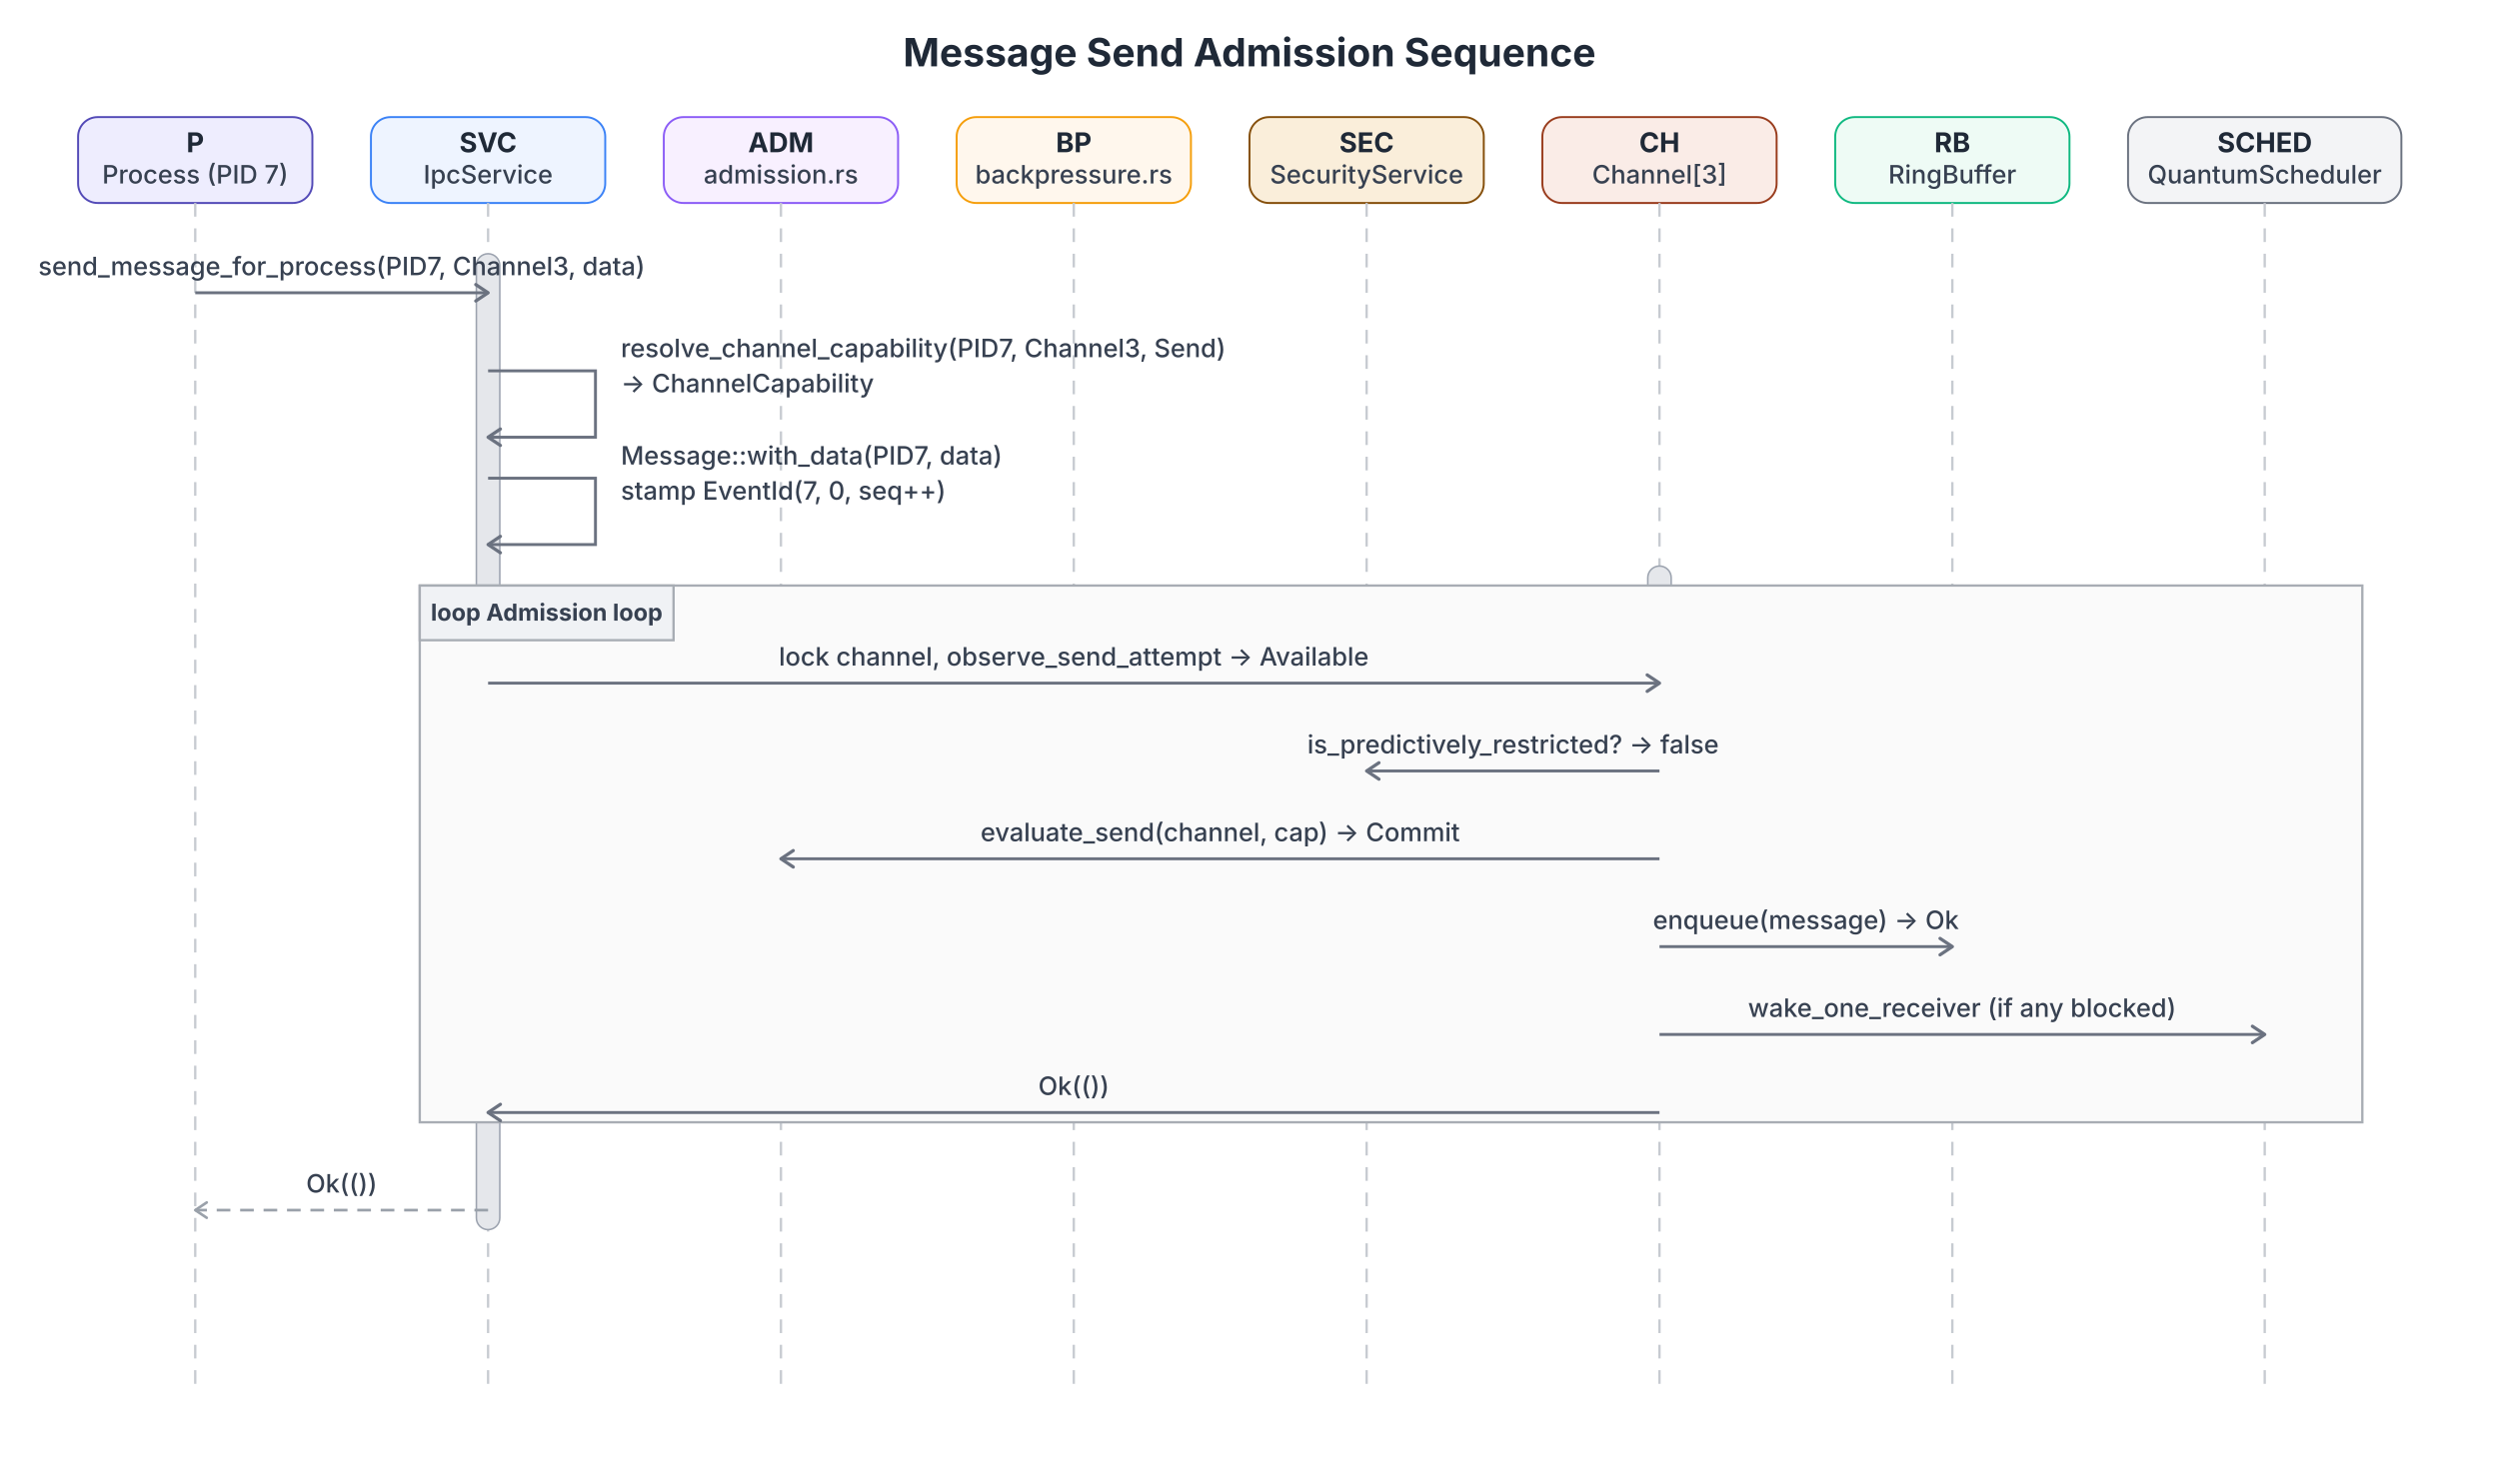
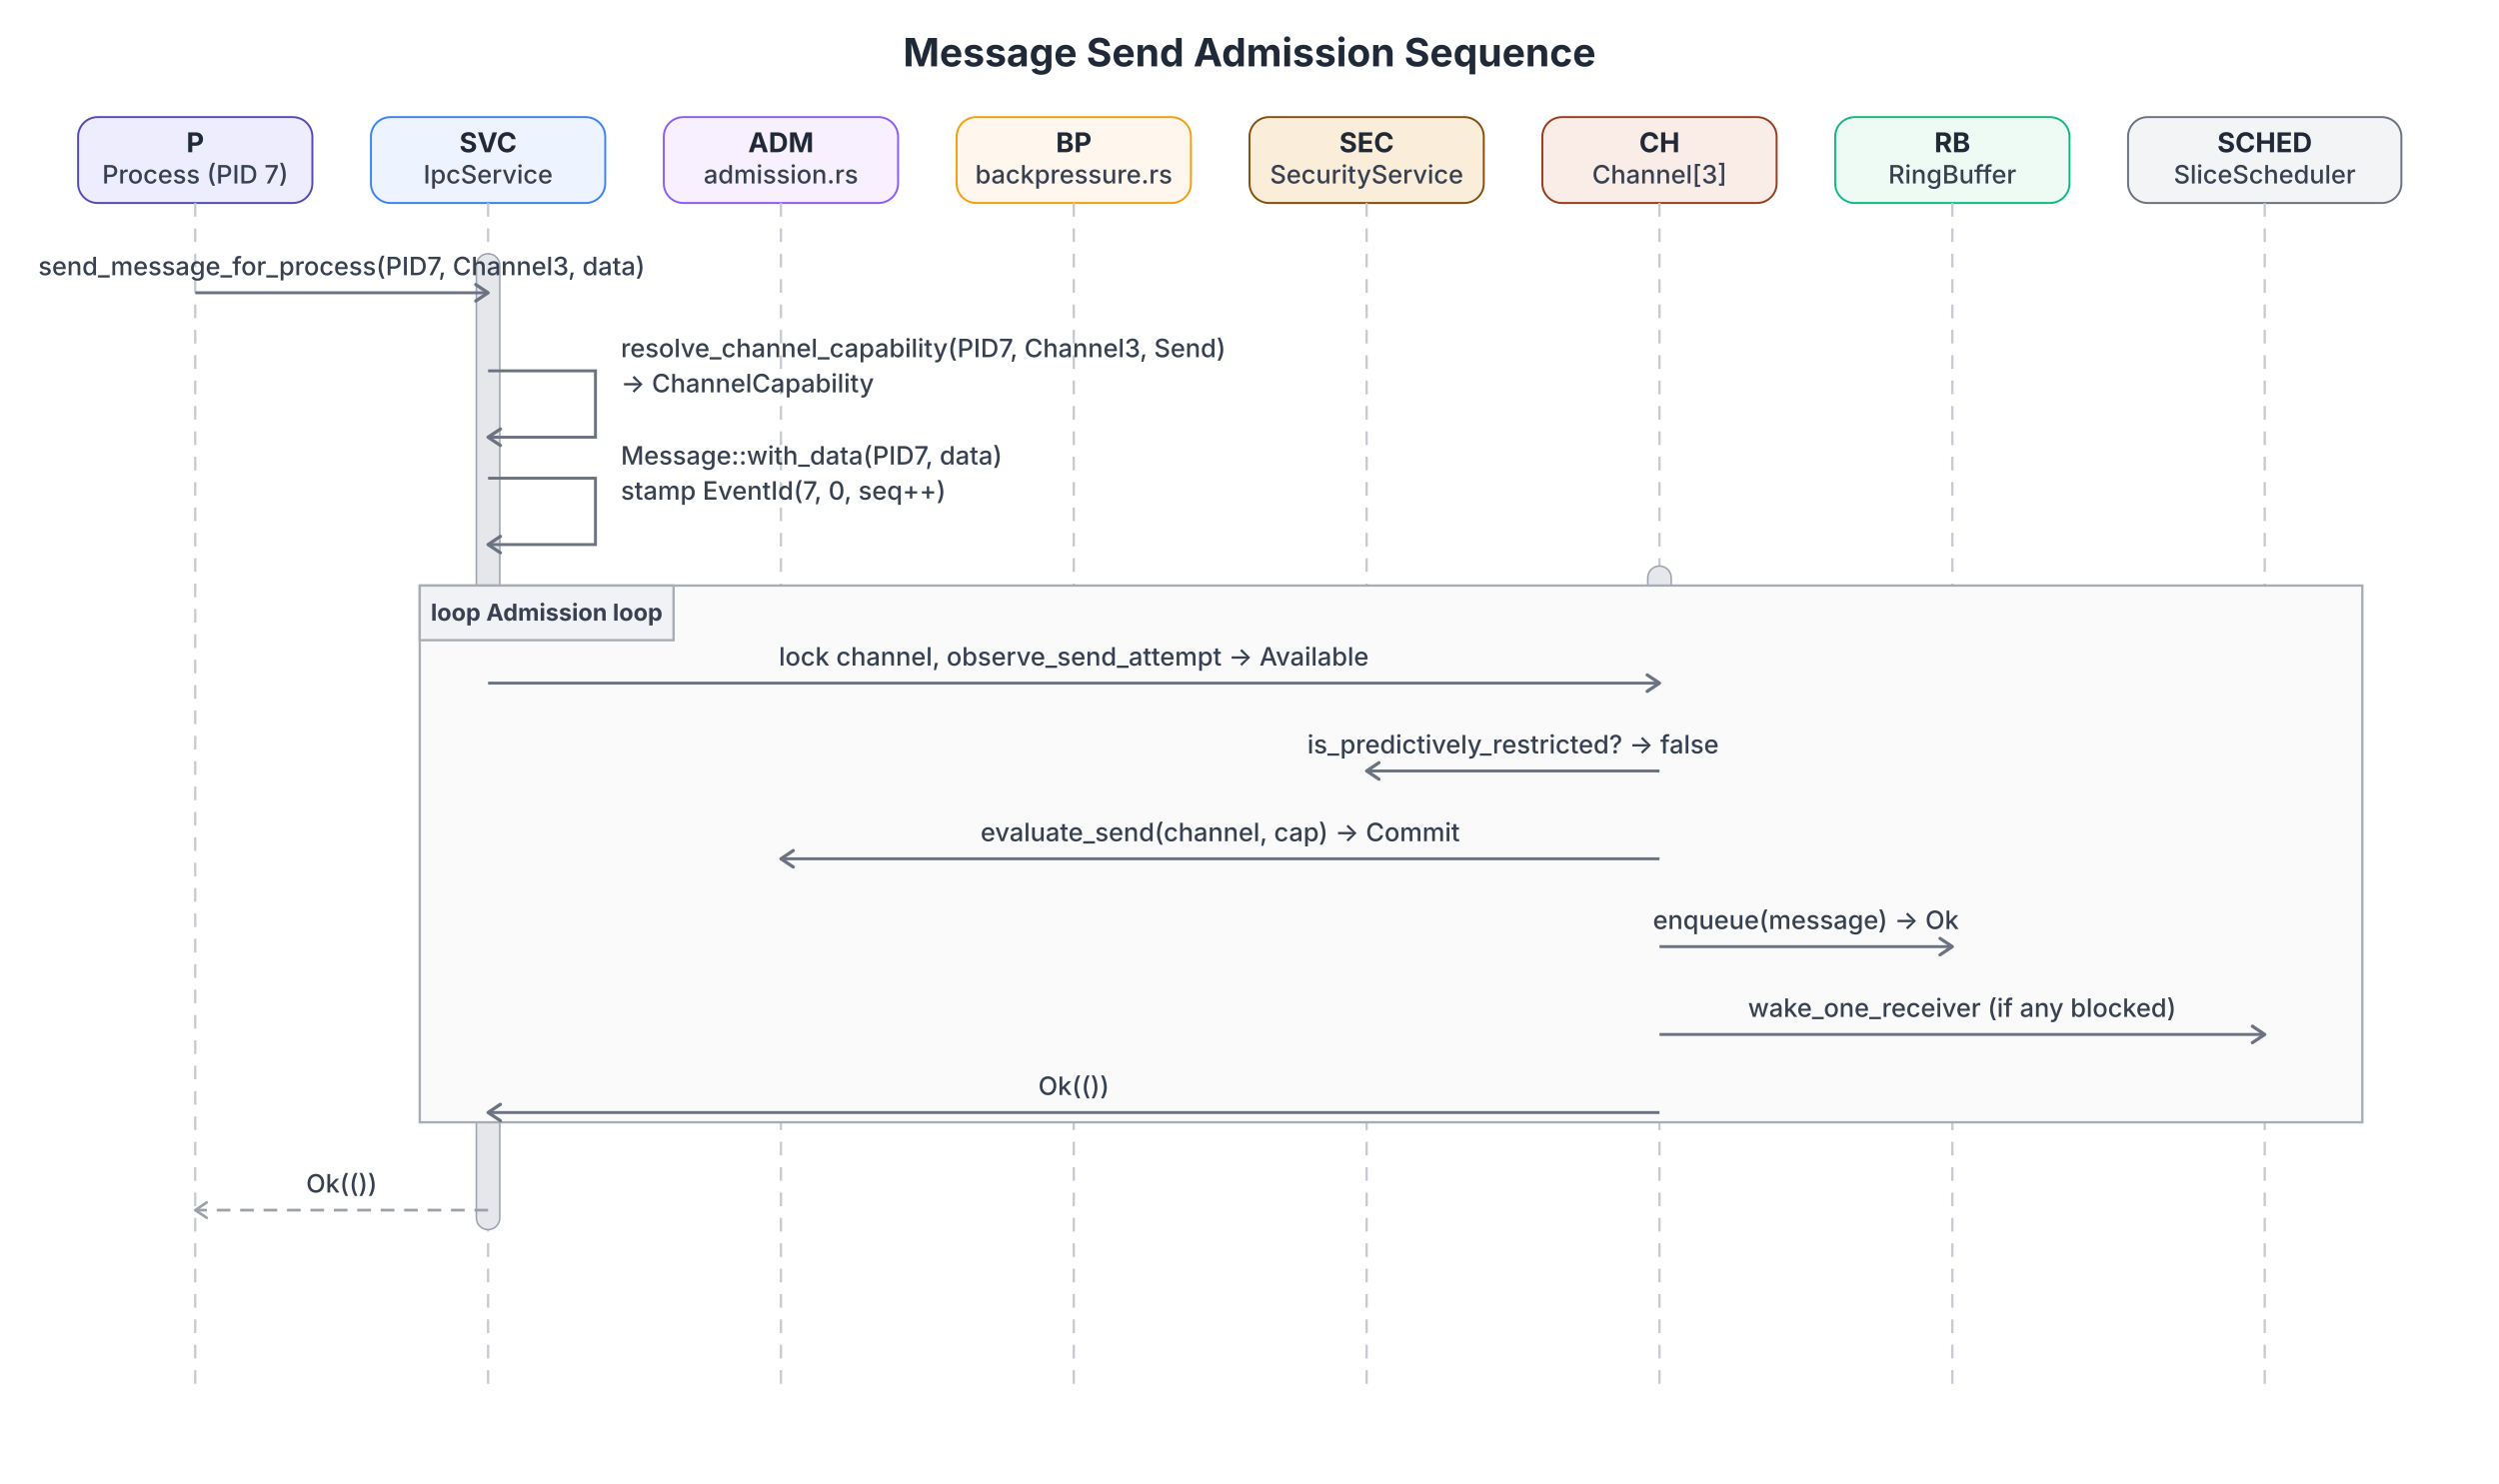
<svg xmlns="http://www.w3.org/2000/svg" width="1280" height="760" viewBox="0 0 1280 760" style="background:#ffffff;font-family:Inter,Segoe UI,Roboto,Helvetica,Arial,sans-serif">
  <defs>
    <marker id="arrow" viewBox="0 0 10 10" refX="8" refY="5" markerWidth="7" markerHeight="7" orient="auto">
      <path d="M2 1L8 5L2 9" fill="none" stroke="context-stroke" stroke-width="1.6" stroke-linecap="round" stroke-linejoin="round" />
    </marker>
    <marker id="arrow-open" viewBox="0 0 10 10" refX="8" refY="5" markerWidth="7" markerHeight="7" orient="auto">
      <path d="M2 1L8 5L2 9" fill="none" stroke="context-stroke" stroke-width="1.4" stroke-linecap="round" stroke-linejoin="round" />
    </marker>
    <style>
      .title {
        font-size: 20px;
        font-weight: 700;
        fill: #1f2937;
      }
      .participant-label {
        font-size: 14px;
        font-weight: 700;
        fill: #1f2937;
      }
      .participant-box {
        stroke-width: 1;
      }
      .lifeline {
        stroke: #c7cbd1;
        stroke-width: 1.2;
        stroke-dasharray: 7 6;
      }
      .msg {
        stroke: #6b7280;
        stroke-width: 1.5;
        fill: none;
        marker-end: url(#arrow);
      }
      .reply {
        stroke: #9aa1aa;
        stroke-width: 1.4;
        stroke-dasharray: 7 5;
        fill: none;
        marker-end: url(#arrow-open);
      }
      .msg-text {
        font-size: 13px;
        font-weight: 500;
        fill: #374151;
      }
      .loop-frame {
        fill: #fafafa;
        stroke: #a8adb4;
        stroke-width: 1.2;
      }
      .loop-tab {
        fill: #f0f2f5;
        stroke: #a8adb4;
        stroke-width: 1.2;
      }
      .loop-label {
        font-size: 12px;
        font-weight: 700;
        fill: #374151;
      }
      .activation {
        fill: #e5e7eb;
        stroke: #9ca3af;
        stroke-width: 0.8;
        rx: 6;
      }
    </style>
  </defs>
  <text x="640" y="34" text-anchor="middle" class="title">Message Send Admission Sequence</text>
  <rect x="40" y="60" width="120" height="44" rx="10" fill="#eeedfe" stroke="#534ab7" class="participant-box" />
  <text x="100" y="78" text-anchor="middle" class="participant-label">P</text>
  <text x="100" y="94" text-anchor="middle" class="msg-text">Process (PID 7)</text>
  <rect x="190" y="60" width="120" height="44" rx="10" fill="#eef4ff" stroke="#3b82f6" class="participant-box" />
  <text x="250" y="78" text-anchor="middle" class="participant-label">SVC</text>
  <text x="250" y="94" text-anchor="middle" class="msg-text">IpcService</text>
  <rect x="340" y="60" width="120" height="44" rx="10" fill="#f8f0ff" stroke="#8b5cf6" class="participant-box" />
  <text x="400" y="78" text-anchor="middle" class="participant-label">ADM</text>
  <text x="400" y="94" text-anchor="middle" class="msg-text">admission.rs</text>
  <rect x="490" y="60" width="120" height="44" rx="10" fill="#fff7ed" stroke="#f59e0b" class="participant-box" />
  <text x="550" y="78" text-anchor="middle" class="participant-label">BP</text>
  <text x="550" y="94" text-anchor="middle" class="msg-text">backpressure.rs</text>
  <rect x="640" y="60" width="120" height="44" rx="10" fill="#faeeda" stroke="#854f0b" class="participant-box" />
  <text x="700" y="78" text-anchor="middle" class="participant-label">SEC</text>
  <text x="700" y="94" text-anchor="middle" class="msg-text">SecurityService</text>
  <rect x="790" y="60" width="120" height="44" rx="10" fill="#faece7" stroke="#993c1d" class="participant-box" />
  <text x="850" y="78" text-anchor="middle" class="participant-label">CH</text>
  <text x="850" y="94" text-anchor="middle" class="msg-text">Channel[3]</text>
  <rect x="940" y="60" width="120" height="44" rx="10" fill="#eefbf5" stroke="#10b981" class="participant-box" />
  <text x="1000" y="78" text-anchor="middle" class="participant-label">RB</text>
  <text x="1000" y="94" text-anchor="middle" class="msg-text">RingBuffer</text>
  <rect x="1090" y="60" width="140" height="44" rx="10" fill="#f3f4f6" stroke="#6b7280" class="participant-box" />
  <text x="1160" y="78" text-anchor="middle" class="participant-label">SCHED</text>
-   <text x="1160" y="94" text-anchor="middle" class="msg-text">QuantumScheduler</text>
+   <text x="1160" y="94" text-anchor="middle" class="msg-text">SliceScheduler</text>
  <line x1="100" y1="104" x2="100" y2="710" class="lifeline" />
  <line x1="250" y1="104" x2="250" y2="710" class="lifeline" />
  <line x1="400" y1="104" x2="400" y2="710" class="lifeline" />
  <line x1="550" y1="104" x2="550" y2="710" class="lifeline" />
  <line x1="700" y1="104" x2="700" y2="710" class="lifeline" />
  <line x1="850" y1="104" x2="850" y2="710" class="lifeline" />
  <line x1="1000" y1="104" x2="1000" y2="710" class="lifeline" />
  <line x1="1160" y1="104" x2="1160" y2="710" class="lifeline" />
  <rect x="244" y="130" width="12" height="500" class="activation" />
  <rect x="844" y="290" width="12" height="255" class="activation" />
  <line x1="100" y1="150" x2="250" y2="150" class="msg" />
  <text x="175" y="141" text-anchor="middle" class="msg-text">send_message_for_process(PID7, Channel3, data)</text>
  <path d="M250 190 h55 v34 h-55" class="msg" />
  <text x="318" y="183" class="msg-text">resolve_channel_capability(PID7, Channel3, Send)</text>
  <text x="318" y="201" class="msg-text">→ ChannelCapability</text>
  <path d="M250 245 h55 v34 h-55" class="msg" />
  <text x="318" y="238" class="msg-text">Message::with_data(PID7, data)</text>
  <text x="318" y="256" class="msg-text">stamp EventId(7, 0, seq++)</text>
  <rect x="215" y="300" width="995" height="275" class="loop-frame" />
  <rect x="215" y="300" width="130" height="28" class="loop-tab" />
  <text x="280" y="318" text-anchor="middle" class="loop-label">loop Admission loop</text>
  <line x1="250" y1="350" x2="850" y2="350" class="msg" />
  <text x="550" y="341" text-anchor="middle" class="msg-text">lock channel, observe_send_attempt → Available</text>
  <line x1="850" y1="395" x2="700" y2="395" class="msg" />
  <text x="775" y="386" text-anchor="middle" class="msg-text">is_predictively_restricted? → false</text>
  <line x1="850" y1="440" x2="400" y2="440" class="msg" />
  <text x="625" y="431" text-anchor="middle" class="msg-text">evaluate_send(channel, cap) → Commit</text>
  <line x1="850" y1="485" x2="1000" y2="485" class="msg" />
  <text x="925" y="476" text-anchor="middle" class="msg-text">enqueue(message) → Ok</text>
  <line x1="850" y1="530" x2="1160" y2="530" class="msg" />
  <text x="1005" y="521" text-anchor="middle" class="msg-text">wake_one_receiver (if any blocked)</text>
  <line x1="850" y1="570" x2="250" y2="570" class="msg" />
  <text x="550" y="561" text-anchor="middle" class="msg-text">Ok(())</text>
  <line x1="250" y1="620" x2="100" y2="620" class="reply" />
  <text x="175" y="611" text-anchor="middle" class="msg-text">Ok(())</text>
</svg>
